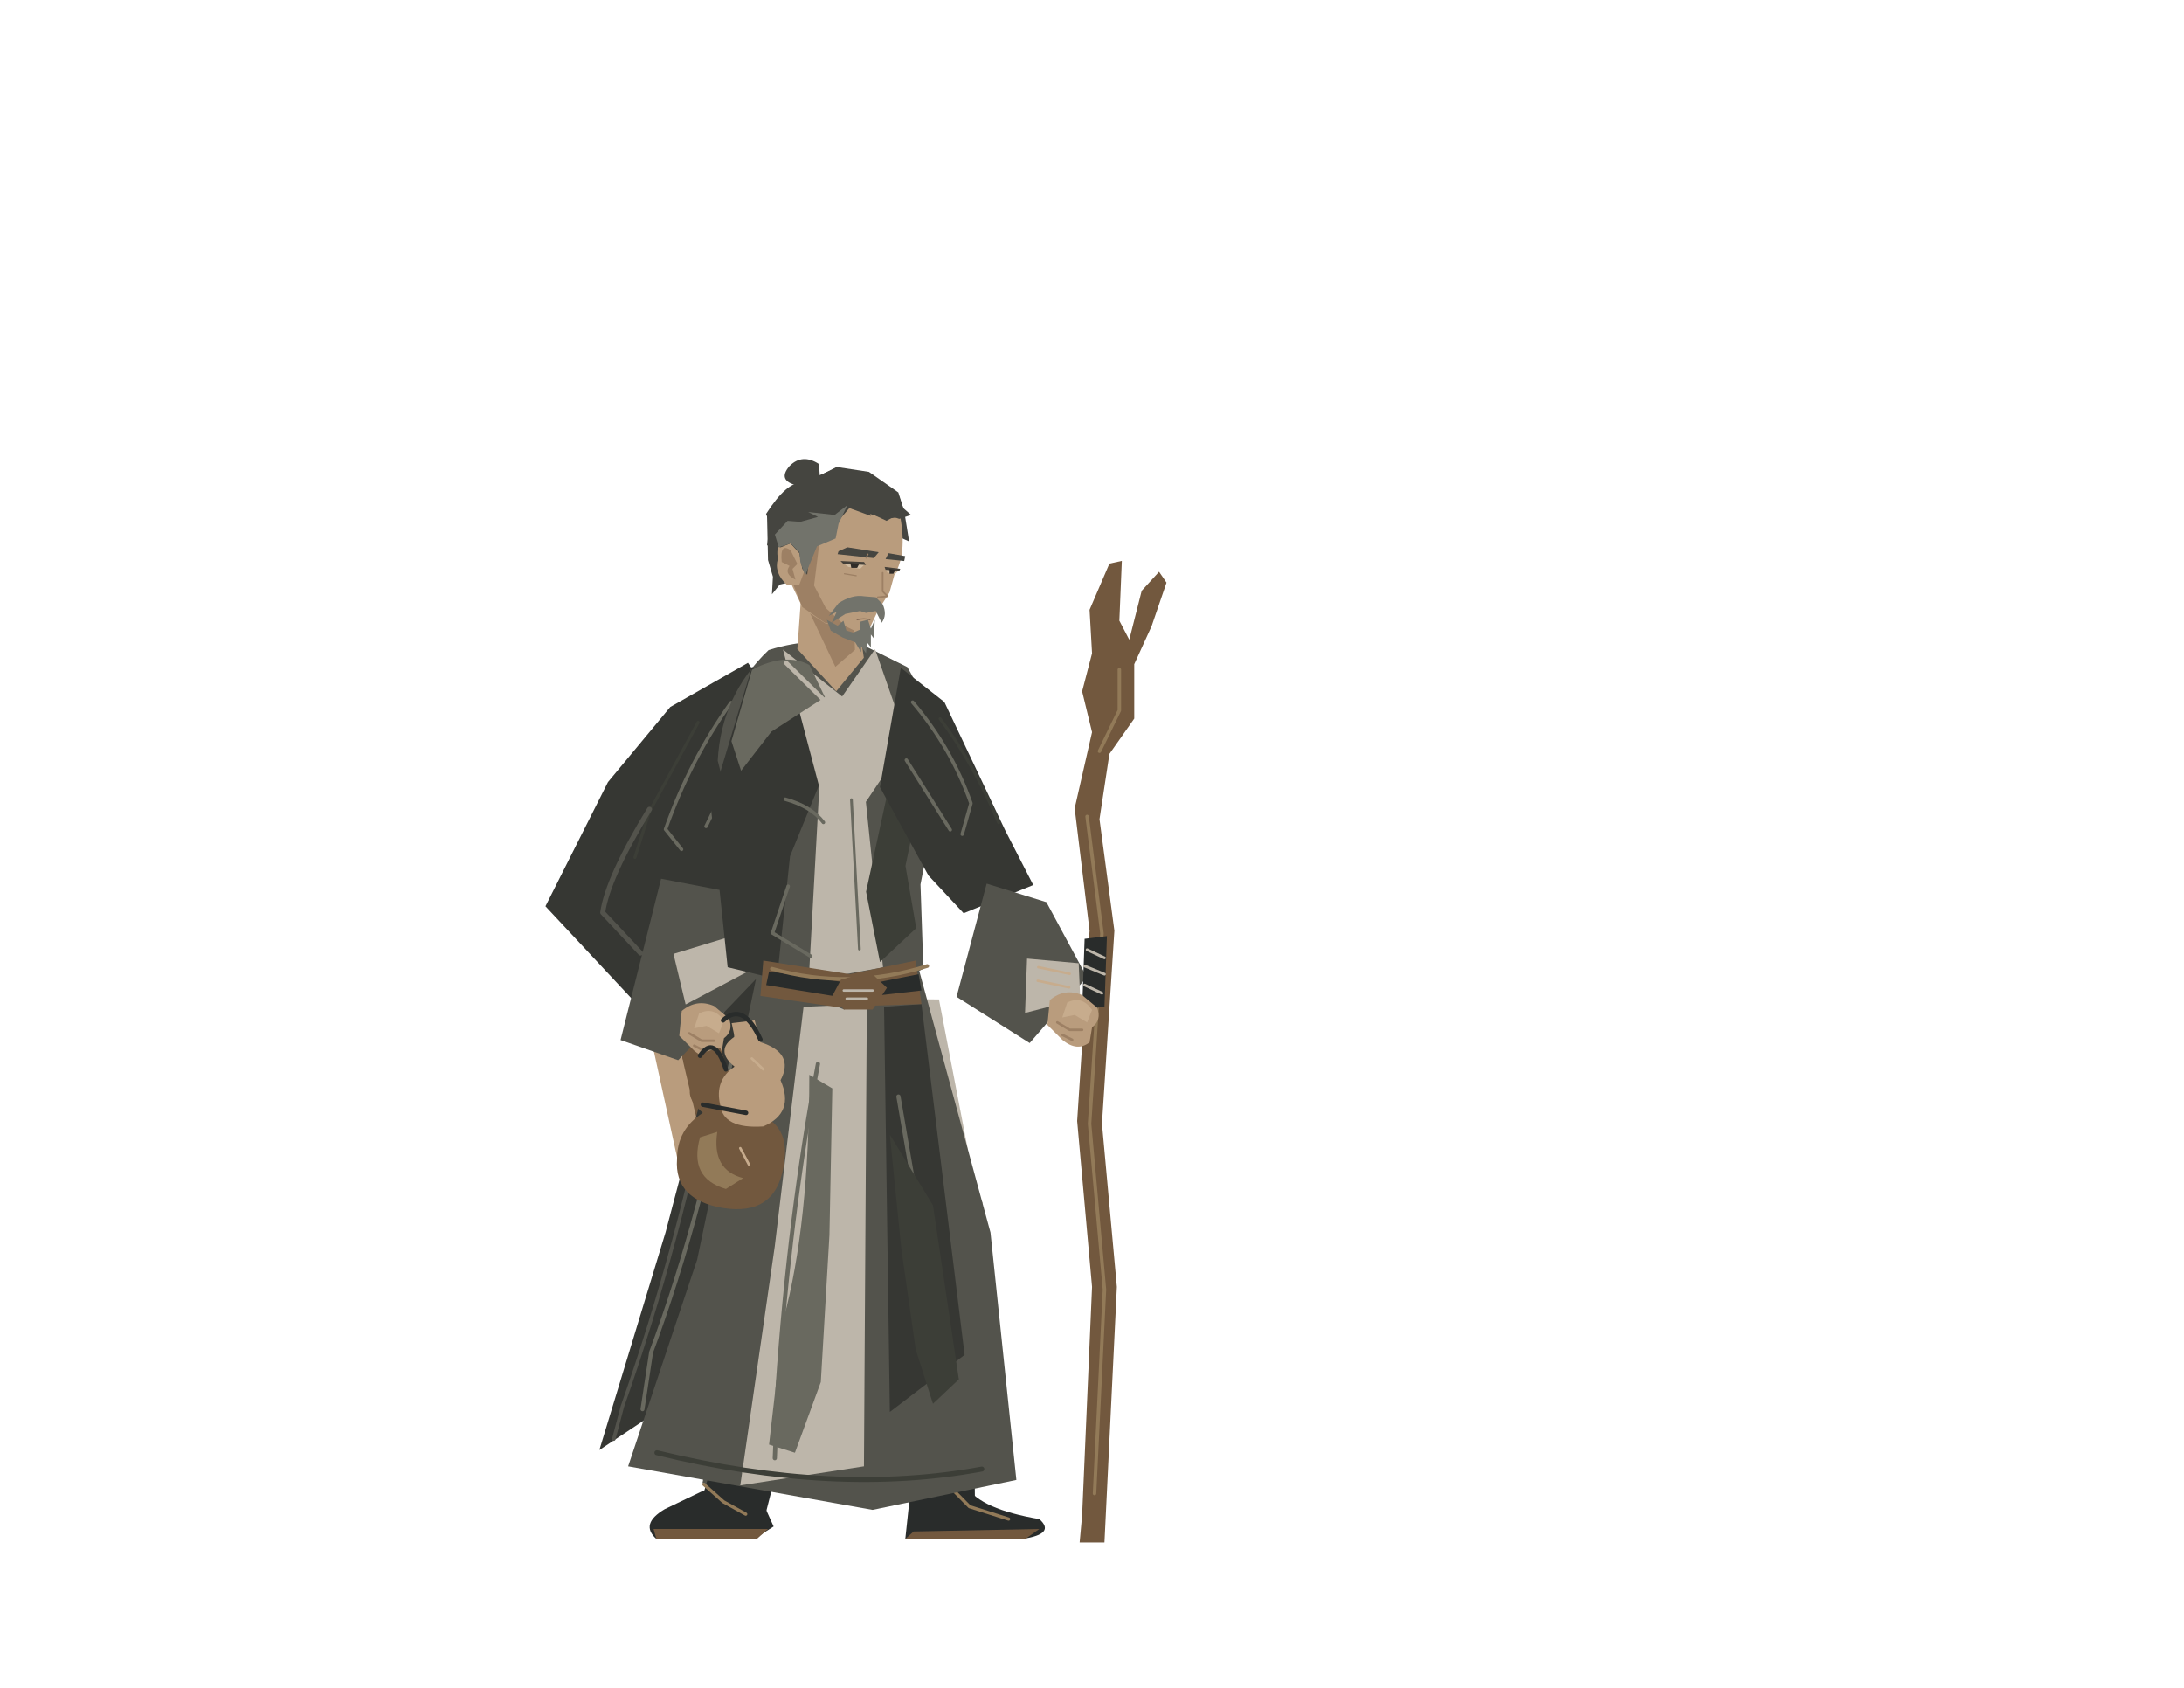
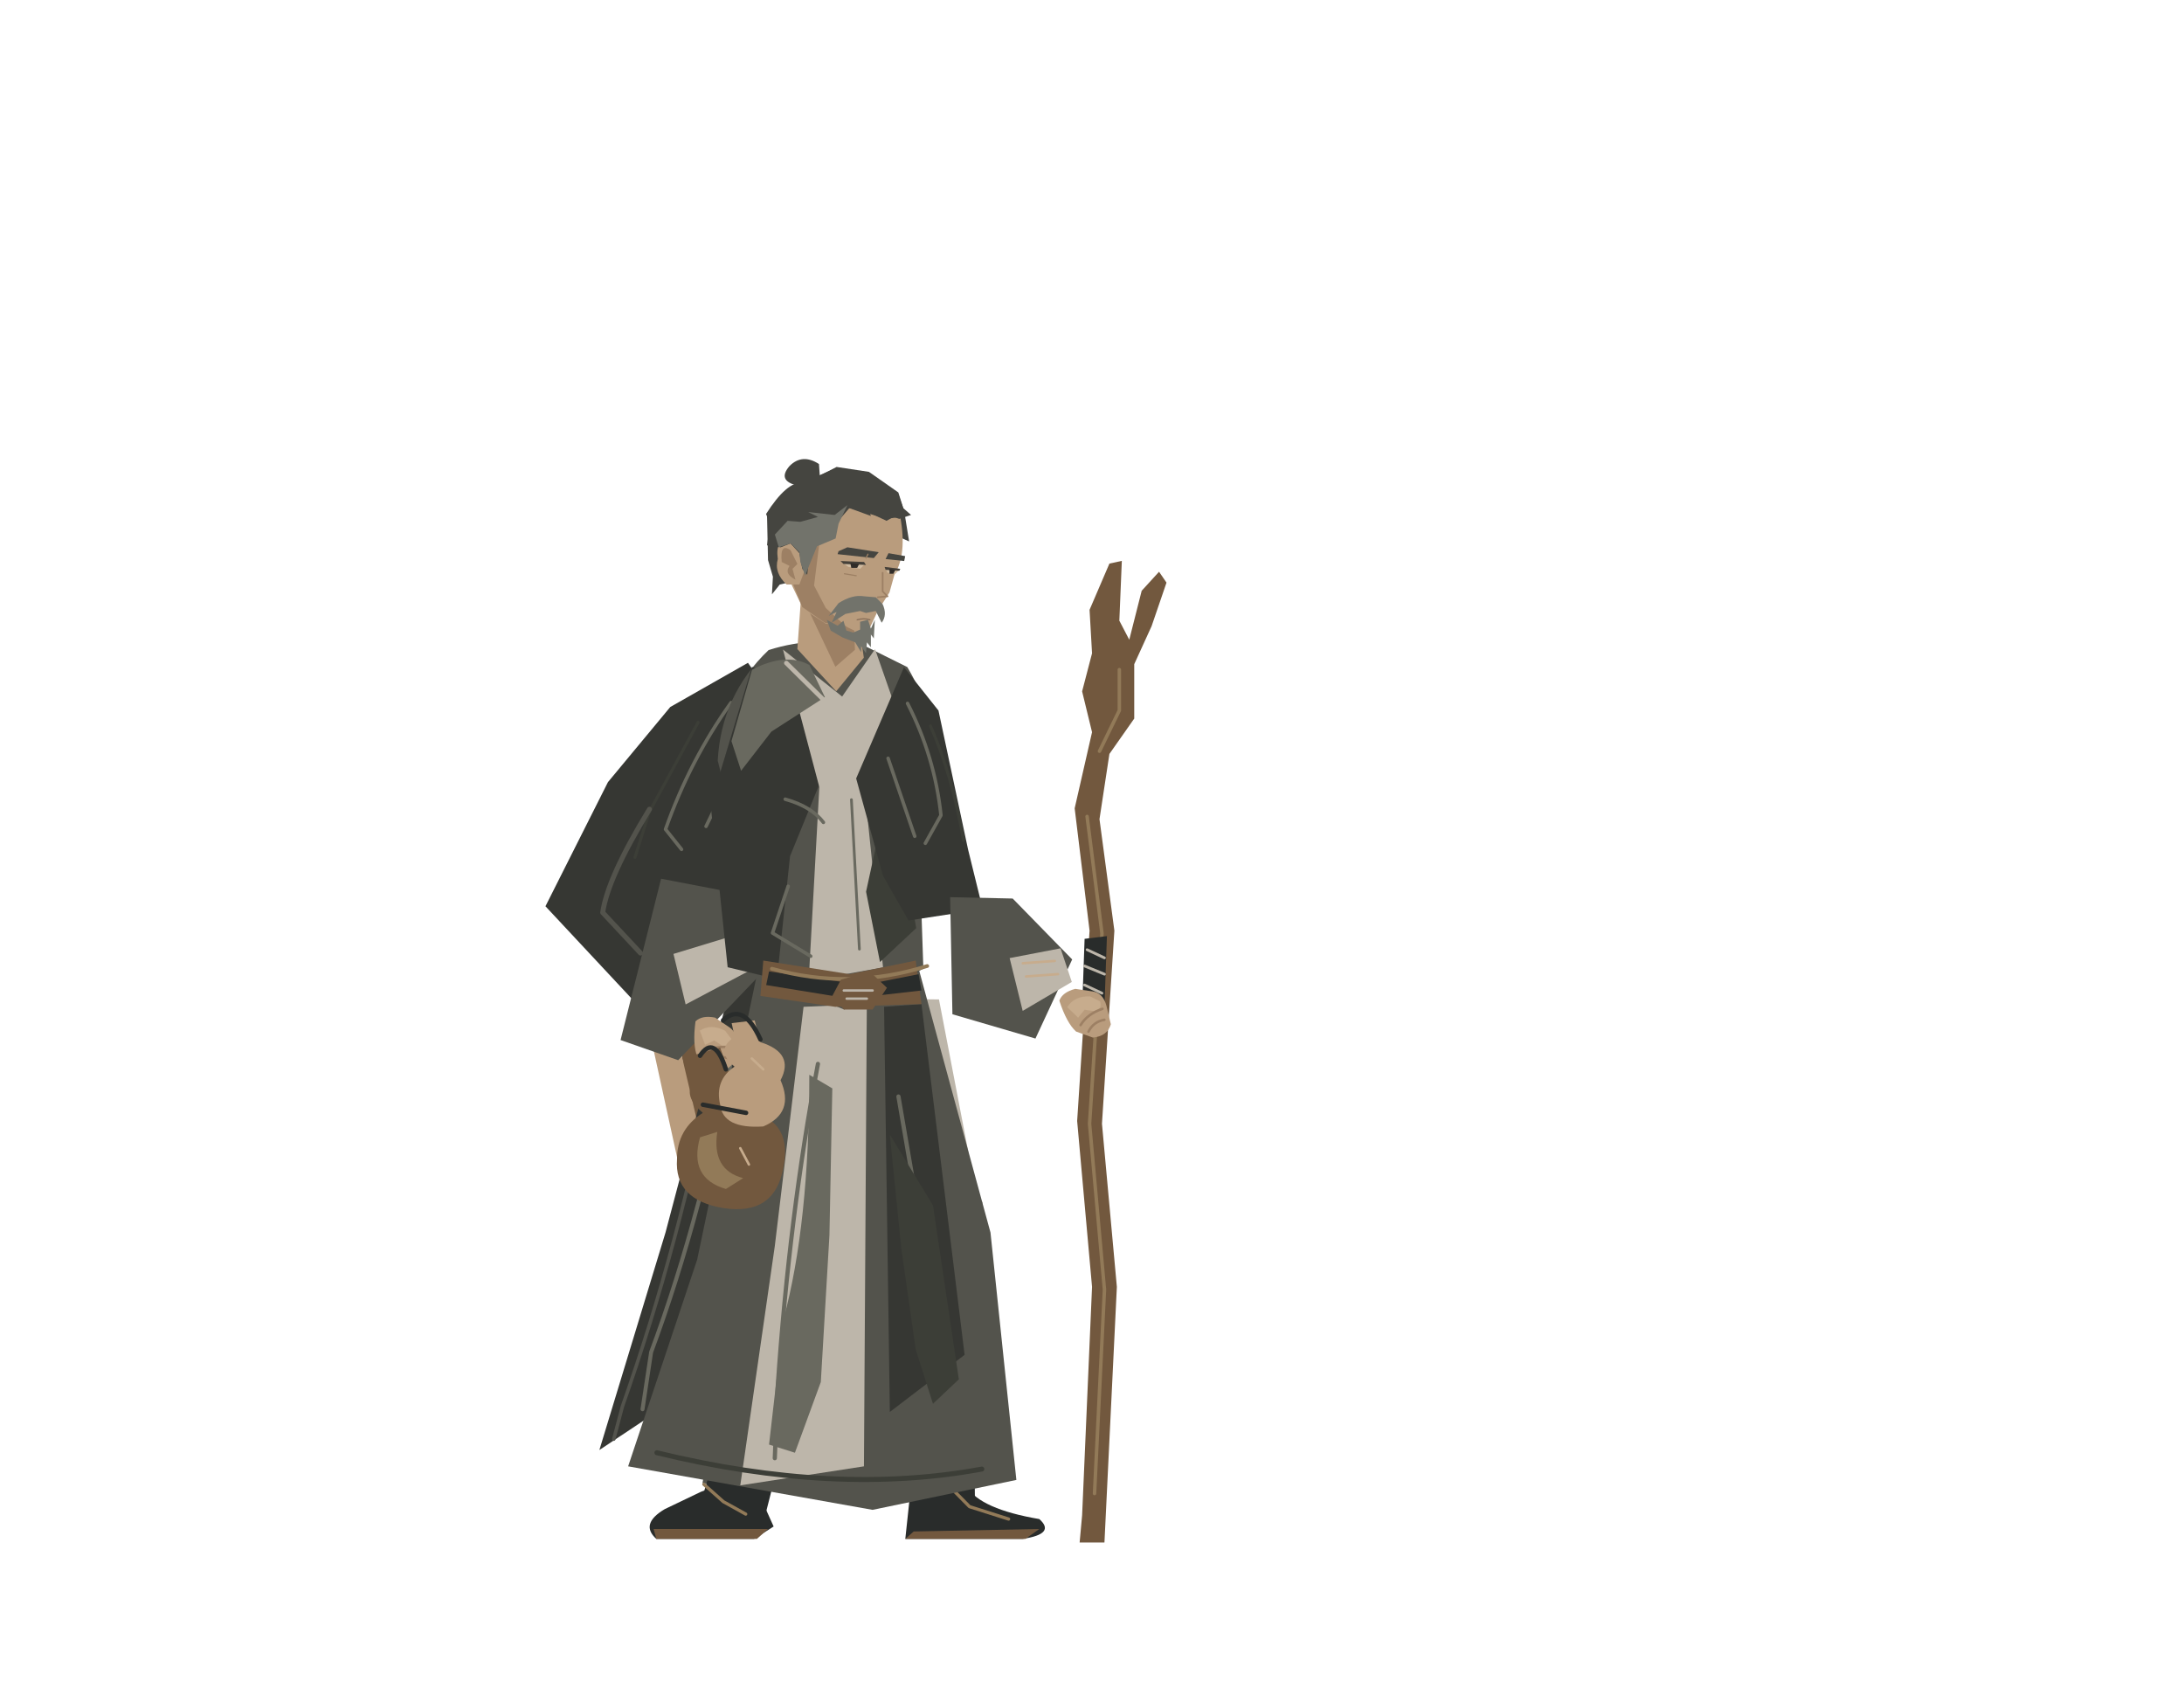
<svg xmlns="http://www.w3.org/2000/svg" viewBox="-100 -140 880 680" role="img" aria-label="HONRO damheo.v010 idle">
  <g id="root" transform="matrix(1 0 0 1 0 0)" opacity="1" />
  <g id="prop_back" transform="matrix(0.99942 -0.0341 0.03412 1 -8.73683 10.37526)" opacity="1">
    <path id="stakes" d="M166.999 227.28L176.269 222.898L189.015 323.683L179.745 325.874Z" fill="#72583E" />
    <path id="second_stake" d="M156.57 244.808L165.84 240.426L182.062 321.492L171.634 326.969Z" fill="#B99C7D" />
    <path id="stake_chisel" d="M169.316 231.662L175.11 229.471 179.745 264.527 175.11 265.622Z" fill="#927A58" />
  </g>
  <g id="rear_thigh" transform="matrix(0.98554 -0.16946 0.16946 0.98554 -40.8651 43.67921)" opacity="1">
    <path id="rear_leg" d="M201.761 257.954L233.048 266.718L222.619 375.17L184.38 372.979L184.38 363.12Z" fill="#53534C" />
  </g>
  <g id="rear_shin" transform="matrix(0.9886 0.1506 -0.1506 0.9886 72.26191 -24.20874)" opacity="1">
    <path id="rear_lower_leg" d="M186.697 344.497L221.46 349.974L207.555 459.523L182.062 459.523Z" fill="#53534C" />
    <path id="rear_ankle" d="M186.697 436.517L212.19 436.517L208.714 471.573L182.062 471.573Z" fill="#292C2B" />
  </g>
  <g id="rear_foot" transform="matrix(1 0 0 1 0 0)" opacity="1">
    <path id="rear_cloth_shoe" d="M182.468 461Q194.843 456 207.218 465L211.718 475L203.843 480L164.468 480Q157.718 474 167.843 468Z" fill="#292C2B" />
    <path id="rear_shoe_sole" d="M163.343 476L209.468 476L204.968 480L164.468 480Z" fill="#72583E" />
    <path id="rear_boot_seam" d="M183.593 458L191.468 465 200.468 470" fill="none" stroke="#927A58" stroke-width="1.3" stroke-linecap="round" stroke-linejoin="round" />
  </g>
  <g id="front_thigh" transform="matrix(0.99674 -0.08069 0.08069 0.99674 -20.15873 23.61957)" opacity="1">
    <path id="front_leg" d="M242.317 259.049L278.239 262.336L290.985 378.457L252.746 378.457Z" fill="#BDB6AA" />
  </g>
  <g id="front_shin" transform="matrix(0.99758 0.06949 -0.06949 0.99758 32.98898 -18.29163)" opacity="1">
    <path id="front_lower_leg" d="M257.381 343.401L287.509 343.401L290.985 466.096L264.334 466.096Z" fill="#BDB6AA" />
    <path id="front_ankle" d="M264.334 426.658L289.826 426.658L293.303 470.477L267.81 473.764Z" fill="#292C2B" />
  </g>
  <g id="front_foot" transform="matrix(1 0 0 1 0 0)" opacity="1">
    <path id="front_cloth_shoe" d="M267.022 459L289.522 459Q295.147 468 318.772 472Q325.522 478 312.022 480L264.772 480Z" fill="#292C2B" />
    <path id="front_shoe_sole" d="M268.147 477L318.772 476L313.147 480L264.772 480Z" fill="#72583E" />
    <path id="front_boot_seam" d="M282.772 459L290.647 467 306.397 472" fill="none" stroke="#927A58" stroke-width="1.3" stroke-linecap="round" stroke-linejoin="round" />
  </g>
  <g id="rear_cloth" transform="matrix(1 0 0 1 0 2.19096)" opacity="1">
    <path id="robe_back" d="M198.285 240.426L242.317 256.858L215.666 392.698L141.506 441.995L168.157 354.356Z" fill="#363733" />
    <path id="rear_robe_folds" d="M197.126 272.195Q183.221 346.688 162.364 402.558L158.887 425.563M208.714 299.582L195.968 360.929" fill="none" stroke="#69695F" stroke-width="1.6" stroke-linecap="round" stroke-linejoin="round" />
    <path id="robe_bound_edge" d="M187.856 286.436Q173.951 358.738 150.776 424.467L147.3 437.613" fill="none" stroke="#53534C" stroke-width="1.4" stroke-linecap="round" stroke-linejoin="round" />
  </g>
  <g id="pelvis" transform="matrix(1 0 0 1 0 2.19096)" opacity="1" />
  <g id="rear_upper_arm" transform="matrix(0.99806 0.06229 -0.06229 0.99806 4.27237 -9.81513)" opacity="1" />
  <g id="rear_sleeve" transform="matrix(0.99806 0.06229 -0.06229 0.99806 4.27237 -9.81513)" opacity="1">
    <path id="rear_sleeve" d="M205.238 124.305L230.73 156.074L216.825 211.944L171.634 266.718L129.919 227.28L151.935 175.793L175.11 144.024Z" fill="#363733" />
    <path id="rear_sleeve_folds" d="M199.444 140.737Q184.38 164.838 176.269 193.32L183.221 200.989M206.396 157.169L192.491 191.129" fill="none" stroke="#69695F" stroke-width="1.4" stroke-linecap="round" stroke-linejoin="round" />
    <path id="rear_sleeve_seam" d="M186.697 149.501L169.316 186.748 164.681 205.371" fill="none" stroke="#3C3E37" stroke-width="1.2" stroke-linecap="round" stroke-linejoin="round" />
    <path id="sleeve_weight" d="M169.316 185.652Q154.252 214.135 153.094 228.376L169.316 243.713" fill="none" stroke="#53534C" stroke-width="2" stroke-linecap="round" stroke-linejoin="round" />
  </g>
  <g id="rear_forearm" transform="matrix(0.99214 -0.12514 0.12514 0.99214 -32.73303 25.51257)" opacity="1">
    <path id="rear_sleeve_light" d="M173.951 211.944L207.555 222.898L212.19 252.476L171.634 285.341L149.618 274.386Z" fill="#53534C" />
    <path id="rear_cuff" d="M175.11 242.617L200.602 238.235L206.396 252.476L177.428 263.431Z" fill="#BDB6AA" />
  </g>
-   <g id="rear_hand" transform="matrix(1 0 0 1 0 0)" opacity="1">
-     <path id="rear_hand_shape" d="M174.697 267.291Q180.697 262.291 187.697 265.291L193.697 270.291Q195.697 275.291 191.697 278.291L190.697 284.291Q185.697 288.291 179.697 283.291L173.697 277.291Z" fill="#B99C7D" />
-     <path id="rear_thumb" d="M181.697 268.291Q187.697 265.291 191.697 271.291L189.697 276.291 184.697 273.291 179.697 274.291Z" fill="#C7AC8D" />
-     <path id="rear_knuckles" d="M177.697 276.291L182.697 279.291 187.697 279.291M179.697 281.291L183.697 283.291" fill="none" stroke="#9D8064" stroke-width="1" stroke-linecap="round" stroke-linejoin="round" />
+   <g id="rear_hand" transform="matrix(0.98172 -0.19032 0.19032 0.98172 -48.59991 40.52712)" opacity="1">
+     <path id="rear_hand_shape" d="M180.697 270.291Q183.697 268.291 188.697 270.291L193.697 275.291Q196.697 278.291 194.697 283.291L191.697 290.291Q187.697 293.291 182.697 290.291L178.697 284.291Q177.697 279.291 180.697 270.291Z" fill="#B99C7D" />
+     <path id="rear_thumb" d="M181.697 274.291Q186.697 272.291 191.697 276.291L193.697 280.291Q192.697 283.291 189.697 282.291L186.697 279.291 182.697 280.291Z" fill="#C7AC8D" />
+     <path id="rear_knuckles" d="M181.697 283.291Q186.697 281.291 192.697 283.291M182.697 287.291Q186.697 285.291 190.697 287.291" fill="none" stroke="#9D8064" stroke-width="1" stroke-linecap="round" stroke-linejoin="round" />
  </g>
  <g id="front_cloth" transform="matrix(1 0 0 1 0 2.19096)" opacity="1">
    <path id="robe_skirt" d="M206.396 243.713L268.969 243.713L299.096 354.356L309.525 454.045L251.588 466.096L153.094 448.568L180.904 365.311Z" fill="#53534C" />
    <path id="robe_inner" d="M223.778 263.431L249.27 262.336L248.111 448.568L198.285 456.236L212.19 359.834Z" fill="#BDB6AA" />
    <path id="robe_front_edge" d="M256.223 263.431L271.286 262.336L288.668 403.653L258.54 426.658Z" fill="#363733" />
    <path id="front_robe_folds" d="M229.571 286.436Q217.984 347.783 213.349 416.799L212.19 445.281M262.016 299.582L277.08 387.221 279.397 414.608" fill="none" stroke="#69695F" stroke-width="1.7" stroke-linecap="round" stroke-linejoin="round" />
    <path id="robe_hem" d="M164.681 443.09Q236.524 460.618 295.62 449.663" fill="none" stroke="#3C3E37" stroke-width="2" stroke-linecap="round" stroke-linejoin="round" />
    <path id="robe_weight" d="M226.095 290.818Q226.095 351.07 215.666 389.412L209.873 439.804 220.301 443.09 230.73 414.608 234.206 355.452 235.365 296.296Z" fill="#69695F" />
    <path id="robe_knee_shadow" d="M258.54 314.919L275.921 343.401 286.35 413.512 275.921 423.372 268.969 401.462 263.175 360.929Z" fill="#3C3E37" />
  </g>
  <g id="prop_hip" transform="matrix(1 0 0 1 0 2.19096)" opacity="1">
    <path id="gourd_large" d="M178.586 283.15L190.174 279.863L193.65 289.723Q206.396 295.2 204.079 306.155Q219.143 310.537 215.666 328.065Q212.19 347.783 191.333 344.497Q171.634 341.211 172.792 324.778Q172.792 312.728 183.221 306.155Q173.951 298.487 180.904 291.914Z" fill="#72583E" />
    <path id="gourd_small" d="M194.809 270.004L204.079 268.909L206.396 277.673Q220.301 282.055 214.507 293.009Q220.301 306.155 207.555 311.632Q191.333 312.728 190.174 302.869Q187.856 293.009 195.968 287.532Q187.856 280.959 195.968 275.482Z" fill="#B99C7D" />
    <path id="gourd_cord" d="M182.062 283.15Q187.856 274.386 192.491 288.627M183.221 302.869L200.602 306.155M191.333 268.909Q199.444 261.24 206.396 276.577" fill="none" stroke="#292C2B" stroke-width="1.8" stroke-linecap="round" stroke-linejoin="round" />
    <path id="gourd_light" d="M182.062 316.014Q177.428 332.447 192.491 336.829L199.444 332.447Q186.697 329.16 189.015 313.823Z" fill="#927A58" />
    <path id="gourd_scratch" d="M198.285 320.396L201.761 326.969M202.92 284.245L207.555 288.627" fill="none" stroke="#C7AC8D" stroke-width="1" stroke-linecap="round" stroke-linejoin="round" />
  </g>
  <g id="thorax" transform="matrix(0.99942 -0.0341 0.03412 1 -8.73683 10.37526)" opacity="1">
    <path id="torso" d="M214.507 118.828Q234.206 113.35 253.905 118.828L270.127 127.591Q282.874 150.597 280.556 180.175L272.445 215.23 272.445 249.19 240 264.527 205.238 249.19Q195.968 222.898 199.444 194.416L192.491 162.647Q194.809 136.355 214.507 118.828Z" fill="#53534C" />
    <path id="torso_outer" d="M207.555 125.4L226.095 131.973L236.524 165.933L220.301 202.084L213.349 251.381L193.65 245.904L189.015 180.175Z" fill="#363733" />
    <path id="inner_lapel" d="M220.301 118.828L243.476 138.546L257.381 119.923L268.969 157.169L251.588 181.27L256.223 248.095L226.095 252.476L233.048 174.697Z" fill="#BDB6AA" />
    <path id="shoulder_plane" d="M207.555 126.496Q221.46 119.923 230.73 125.4L236.524 138.546 214.507 151.692 201.761 167.029 198.285 154.978Z" fill="#69695F" />
    <path id="rib_plane" d="M263.175 167.029L277.08 164.838 266.651 207.562 270.127 232.758 255.064 245.904 250.429 217.421Z" fill="#3C3E37" />
    <path id="chest_fold" d="M219.143 179.079Q229.571 182.366 234.206 188.939M219.143 214.135L212.19 232.758 227.254 242.617" fill="none" stroke="#69695F" stroke-width="1.4" stroke-linecap="round" stroke-linejoin="round" />
    <path id="collar_edge" d="M221.46 124.305L241.159 145.119 236.524 172.506M257.381 124.305L262.016 154.978" fill="none" stroke="#BDB6AA" stroke-width="1.8" stroke-linecap="round" stroke-linejoin="round" />
    <path id="lapel_seam" d="M245.794 180.175L246.952 240.426" fill="none" stroke="#69695F" stroke-width="1.1" stroke-linecap="round" stroke-linejoin="round" />
  </g>
  <g id="neck" transform="matrix(0.99942 -0.0341 0.03412 1 -8.73683 10.37526)" opacity="1">
    <path id="neck" d="M228.412 96.918L250.429 102.395 252.746 123.21 241.159 136.355 226.095 118.828Z" fill="#B99C7D" />
    <path id="neck_turn" d="M230.73 102.395L249.27 111.159 249.27 119.923 241.159 126.496Z" fill="#9D8064" />
  </g>
-   <g id="front_upper_arm" transform="matrix(0.99586 -0.09085 0.09085 0.99586 -15.32839 26.2949)" opacity="1" />
-   <g id="front_sleeve" transform="matrix(0.99586 -0.09085 0.09085 0.99586 -15.32839 26.2949)" opacity="1">
+   <g id="front_upper_arm" transform="matrix(0.98997 0.1413 -0.1413 0.98997 17.14979 -35.36167)" opacity="1" />
+   <g id="front_sleeve" transform="matrix(0.98997 0.1413 -0.1413 0.98997 17.14979 -35.36167)" opacity="1">
    <path id="front_sleeve" d="M267.81 127.591L284.033 142.928L303.731 196.607L313.001 219.612L284.033 228.376L271.286 211.944L255.064 174.697Z" fill="#363733" />
    <path id="front_sleeve_folds" d="M271.286 141.833Q285.191 161.551 290.985 184.556L286.35 196.607M266.651 164.838L281.715 194.416" fill="none" stroke="#69695F" stroke-width="1.4" stroke-linecap="round" stroke-linejoin="round" />
    <path id="front_sleeve_seam" d="M281.715 149.501Q293.303 168.124 301.414 193.32" fill="none" stroke="#3C3E37" stroke-width="1.2" stroke-linecap="round" stroke-linejoin="round" />
  </g>
-   <g id="front_forearm" transform="matrix(0.99931 0.03716 -0.03716 0.99931 10.22297 -12.2623)" opacity="1">
+   <g id="front_forearm" transform="matrix(0.97077 -0.24001 0.24001 0.97077 -56.31945 81.34329)" opacity="1">
    <path id="front_sleeve_light" d="M295.62 217.421L319.954 223.994L337.335 253.572L315.319 280.959L285.191 263.431Z" fill="#53534C" />
    <path id="front_cuff" d="M313.001 246.999L333.859 248.095L335.017 262.336L313.001 268.909Z" fill="#BDB6AA" />
    <path id="cuff_wear" d="M317.636 250.286L330.382 252.476M317.636 255.763L330.382 257.954" fill="none" stroke="#C7AC8D" stroke-width="1" stroke-linecap="round" stroke-linejoin="round" />
  </g>
  <g id="belt" transform="matrix(1 0 0 1 0 2.19096)" opacity="1">
    <path id="belt" d="M207.555 244.808L242.317 250.286L268.969 244.808L271.286 262.336L236.524 263.431L206.396 259.049Z" fill="#72583E" />
    <path id="belt_inner" d="M209.873 249.19L248.111 254.667L270.127 250.286L271.286 256.858L242.317 260.145L208.714 254.667Z" fill="#292C2B" />
    <path id="belt_edge" d="M211.031 248.095Q242.317 256.858 273.604 246.999" fill="none" stroke="#927A58" stroke-width="1.5" stroke-linecap="round" stroke-linejoin="round" />
    <path id="belt_knot" d="M238.841 252.476L250.429 249.19 257.381 255.763 251.588 264.527 240 264.527 235.365 259.049Z" fill="#72583E" />
    <path id="belt_knot_stitch" d="M240 256.858L251.588 256.858M241.159 260.145L249.27 260.145" fill="none" stroke="#BDB6AA" stroke-width="1" stroke-linecap="round" stroke-linejoin="round" />
  </g>
-   <g id="weapon" transform="matrix(1 0 0 1 0 0)" opacity="1">
-     <path id="staff" d="M336.017 470.477L340.017 378.457L334.017 311.632L339.017 234.949L333.017 185.652L340.017 154.978L336.017 138.546L340.017 123.21L339.017 105.682L347.017 87.059L352.017 85.963L351.017 110.064L355.017 117.732L360.017 98.013L367.017 90.345L370.017 94.727L364.017 112.255L357.017 127.591L357.017 149.501L347.017 163.742L343.017 190.034L349.017 234.949L344.017 312.728L350.017 378.457L345.017 481.432L335.017 481.432Z" fill="#72583E" />
-     <path id="staff_grain" d="M341.017 461.714L345.017 379.552 339.017 312.728 344.017 236.044 338.017 188.939M343.017 162.647L351.017 146.215 351.017 129.782" fill="none" stroke="#927A58" stroke-width="1.4" stroke-linecap="round" stroke-linejoin="round" />
-     <path id="staff_wrap" d="M337.017 238.235L346.017 237.14 345.017 265.622 336.017 266.718Z" fill="#292C2B" />
-     <path id="staff_wrap_cord" d="M338.017 242.617L345.017 245.904M337.017 249.19L345.017 252.476M337.017 256.858L344.017 260.145" fill="none" stroke="#BDB6AA" stroke-width="1.1" stroke-linecap="round" stroke-linejoin="round" />
+   <g id="weapon" transform="matrix(1 0 0 1 3 -9.09548)" opacity="1">
+     <path id="staff" d="M333.017 479.573L337.017 387.552L331.017 320.728L336.017 244.044L330.017 194.748L337.017 164.074L333.017 147.642L337.017 132.305L336.017 114.777L344.017 96.154L349.017 95.059L348.017 119.159L352.017 126.828L357.017 107.109L364.017 99.441L367.017 103.823L361.017 121.35L354.017 136.687L354.017 158.597L344.017 172.838L340.017 199.129L346.017 244.044L341.017 321.824L347.017 387.552L342.017 490.528L332.017 490.528Z" fill="#72583E" />
+     <path id="staff_grain" d="M338.017 470.809L342.017 388.648 336.017 321.824 341.017 245.14 335.017 198.034M340.017 171.742L348.017 155.31 348.017 138.878" fill="none" stroke="#927A58" stroke-width="1.4" stroke-linecap="round" stroke-linejoin="round" />
+     <path id="staff_wrap" d="M334.017 247.331L343.017 246.235 342.017 274.718 333.017 275.813Z" fill="#292C2B" />
+     <path id="staff_wrap_cord" d="M335.017 251.713L342.017 254.999M334.017 258.286L342.017 261.572M334.017 265.954L341.017 269.24" fill="none" stroke="#BDB6AA" stroke-width="1.1" stroke-linecap="round" stroke-linejoin="round" />
  </g>
-   <g id="front_hand" transform="matrix(1 0 0 1 0 0)" opacity="1">
-     <path id="front_hand_shape" d="M323.017 262.909Q329.017 257.909 336.017 260.909L342.017 265.909Q344.017 270.909 340.017 273.909L339.017 279.909Q334.017 283.909 328.017 278.909L322.017 272.909Z" fill="#B99C7D" />
-     <path id="front_thumb" d="M330.017 263.909Q336.017 260.909 340.017 266.909L338.017 271.909 333.017 268.909 328.017 269.909Z" fill="#C7AC8D" />
-     <path id="front_knuckles" d="M326.017 271.909L331.017 274.909 336.017 274.909M328.017 276.909L332.017 278.909" fill="none" stroke="#9D8064" stroke-width="1" stroke-linecap="round" stroke-linejoin="round" />
+   <g id="front_hand" transform="matrix(0.80288 -0.59614 0.59614 0.80288 -95.84084 245.8042)" opacity="1">
+     <path id="front_hand_shape" d="M329.017 265.909Q332.017 263.909 337.017 265.909L342.017 270.909Q345.017 273.909 343.017 278.909L340.017 285.909Q336.017 288.909 331.017 285.909L327.017 279.909Q326.017 274.909 329.017 265.909Z" fill="#B99C7D" />
+     <path id="front_thumb" d="M330.017 269.909Q335.017 267.909 340.017 271.909L342.017 275.909Q341.017 278.909 338.017 277.909L335.017 274.909 331.017 275.909Z" fill="#C7AC8D" />
+     <path id="front_knuckles" d="M330.017 278.909Q335.017 276.909 341.017 278.909M331.017 282.909Q335.017 280.909 339.017 282.909" fill="none" stroke="#9D8064" stroke-width="1" stroke-linecap="round" stroke-linejoin="round" />
  </g>
  <g id="head" transform="matrix(1 0 0 1 -5.04617 2.19097)" opacity="1">
    <path id="topknot" d="M226.346 53.434Q218.056 51.461 223.188 45.539Q228.32 40.407 235.031 44.749L235.425 50.276Z" fill="#454540" />
    <path id="hair_back" d="M214.108 65.672Q217.661 57.382 227.53 53.434L242.136 45.934 255.164 47.908 267.007 56.198 269.375 63.698 271.349 75.936 267.796 74.357 261.48 89.753 229.504 100.806 224.372 92.122 219.24 93.306 216.082 97.254 216.476 90.148 214.503 83.437Z" fill="#454540" />
    <path id="face_plane" d="M239.768 63.304L247.663 62.514 262.269 66.856 267.796 66.067Q270.56 81.068 265.428 89.358L263.454 96.464 258.717 103.965 255.559 110.676 251.611 113.044 245.294 109.886 237.794 109.097 228.714 103.175 223.977 93.306 229.899 78.7Z" fill="#B99C7D" />
    <path id="temple_shadow" d="M231.478 77.515L235.425 74.752 233.057 93.701 237.794 102.78 246.479 110.676 237.399 108.702 228.32 102.385 224.372 92.516Z" fill="#9D8064" />
    <path id="ear" d="M223.582 76.726Q217.266 74.357 218.45 83.042Q216.871 88.569 222.003 93.306L227.135 93.306 229.504 86.99 227.135 80.279Z" fill="#B99C7D" />
    <path id="ear_fold" d="M223.582 79.489Q219.24 76.331 220.029 84.226L223.188 85.805Q220.819 88.963 225.556 91.332L224.372 86.99 226.346 85.016Z" fill="#9D8064" />
    <path id="near_brow" d="M242.926 79.884L246.479 78.305 259.111 80.279 257.137 82.647 242.531 81.068Z" fill="#454540" />
    <path id="far_brow" d="M263.059 80.673L269.77 81.858 269.375 83.832 261.875 83.042Z" fill="#454540" />
    <path id="near_eye" d="M244.11 84.226L253.585 85.016 251.611 86.99 246.874 86.2Z" fill="#D0BBA0" />
    <path id="near_lid" d="M243.715 83.832L253.19 84.226 253.979 85.41 244.9 85.016Z" fill="#454039" />
    <path id="near_pupil" d="M247.663 84.621L251.216 85.016 250.427 86.595 248.058 86.595Z" fill="#302C28" />
    <path id="far_eye" d="M261.875 86.99L267.401 87.384 265.822 88.963 262.664 88.569Z" fill="#D0BBA0" />
    <path id="far_lid" d="M261.48 86.2L267.796 86.99 267.401 87.779 261.875 87.384Z" fill="#454039" />
    <path id="far_pupil" d="M263.454 86.99L265.822 87.384 265.033 88.963 263.454 88.963Z" fill="#302C28" />
    <path id="nose" d="M260.69 88.569L260.69 96.069 262.664 98.043 258.717 98.438" fill="none" stroke="#9D8064" stroke-width="0.671" stroke-linecap="round" stroke-linejoin="round" />
    <path id="age_line" d="M245.294 88.963L250.032 89.753M254.769 81.068L253.979 82.647" fill="none" stroke="#9D8064" stroke-width="0.474" stroke-linecap="round" stroke-linejoin="round" />
    <path id="mouth" d="M250.427 107.517Q253.19 106.728 255.559 107.517" fill="none" stroke="#876D58" stroke-width="0.474" stroke-linecap="round" stroke-linejoin="round" />
    <path id="hair_front" d="M213.713 64.883Q222.003 51.855 228.32 52.25L242.136 46.329 255.164 48.302 267.007 56.987 268.981 62.514 272.139 65.277 267.401 66.856 265.033 66.067 262.269 67.646 255.559 64.488 255.953 65.672 247.268 62.514 242.531 68.041 234.241 71.988 231.478 79.489 230.293 89.358 228.32 86.99 227.135 80.673 223.582 76.726 219.635 78.305 214.108 77.515 215.292 68.83Z" fill="#454540" />
    <path id="grey_temple" d="M217.266 73.173L222.398 67.646 227.53 68.041 234.636 66.067 230.688 64.093 241.347 65.277 246.479 61.33 242.926 68.83 241.742 74.752 234.241 77.91 230.688 86.595 229.504 89.753 227.53 84.226 227.135 80.279 223.582 76.726 218.845 78.305Z" fill="#72736B" />
    <path id="moustache" d="M242.926 100.806Q248.453 97.254 253.19 98.043L257.927 98.438 260.69 101.201Q262.664 105.544 260.296 108.702L257.927 103.965 253.979 104.754 251.611 103.965 245.689 105.149 240.163 108.702 242.136 104.359 238.978 105.938Z" fill="#72736B" />
    <path id="beard" d="M238.189 107.517L242.531 109.886 244.9 107.912 246.084 111.86 248.847 112.65 251.611 111.465 251.611 108.307 254.769 107.517 255.953 111.07 257.532 107.517 257.137 115.018 255.953 113.439 255.953 118.571 254.374 116.597 253.979 120.94 252.006 118.176 252.006 120.545 249.637 116.597 244.505 114.623 239.768 111.86Z" fill="#72736B" />
  </g>
  <g id="qi" transform="matrix(0.5 0 0 0.5 216.5 96.5)" opacity="0">
    <path id="qi_pressure" d="M399 184Q394 171 409 165Q416 149 432 159Q451 152 461 169Q480 173 474 190Q485 209 468 220Q460 236 442 226Q420 237 412 220Q393 216 401 201Z" fill="#53534C" />
    <path id="qi_core" d="M421 177Q432 165 446 176Q460 177 459 192Q466 207 451 214Q436 221 425 210Q411 205 418 192Q413 182 421 177Z" fill="#BDB6AA" />
  </g>
</svg>
